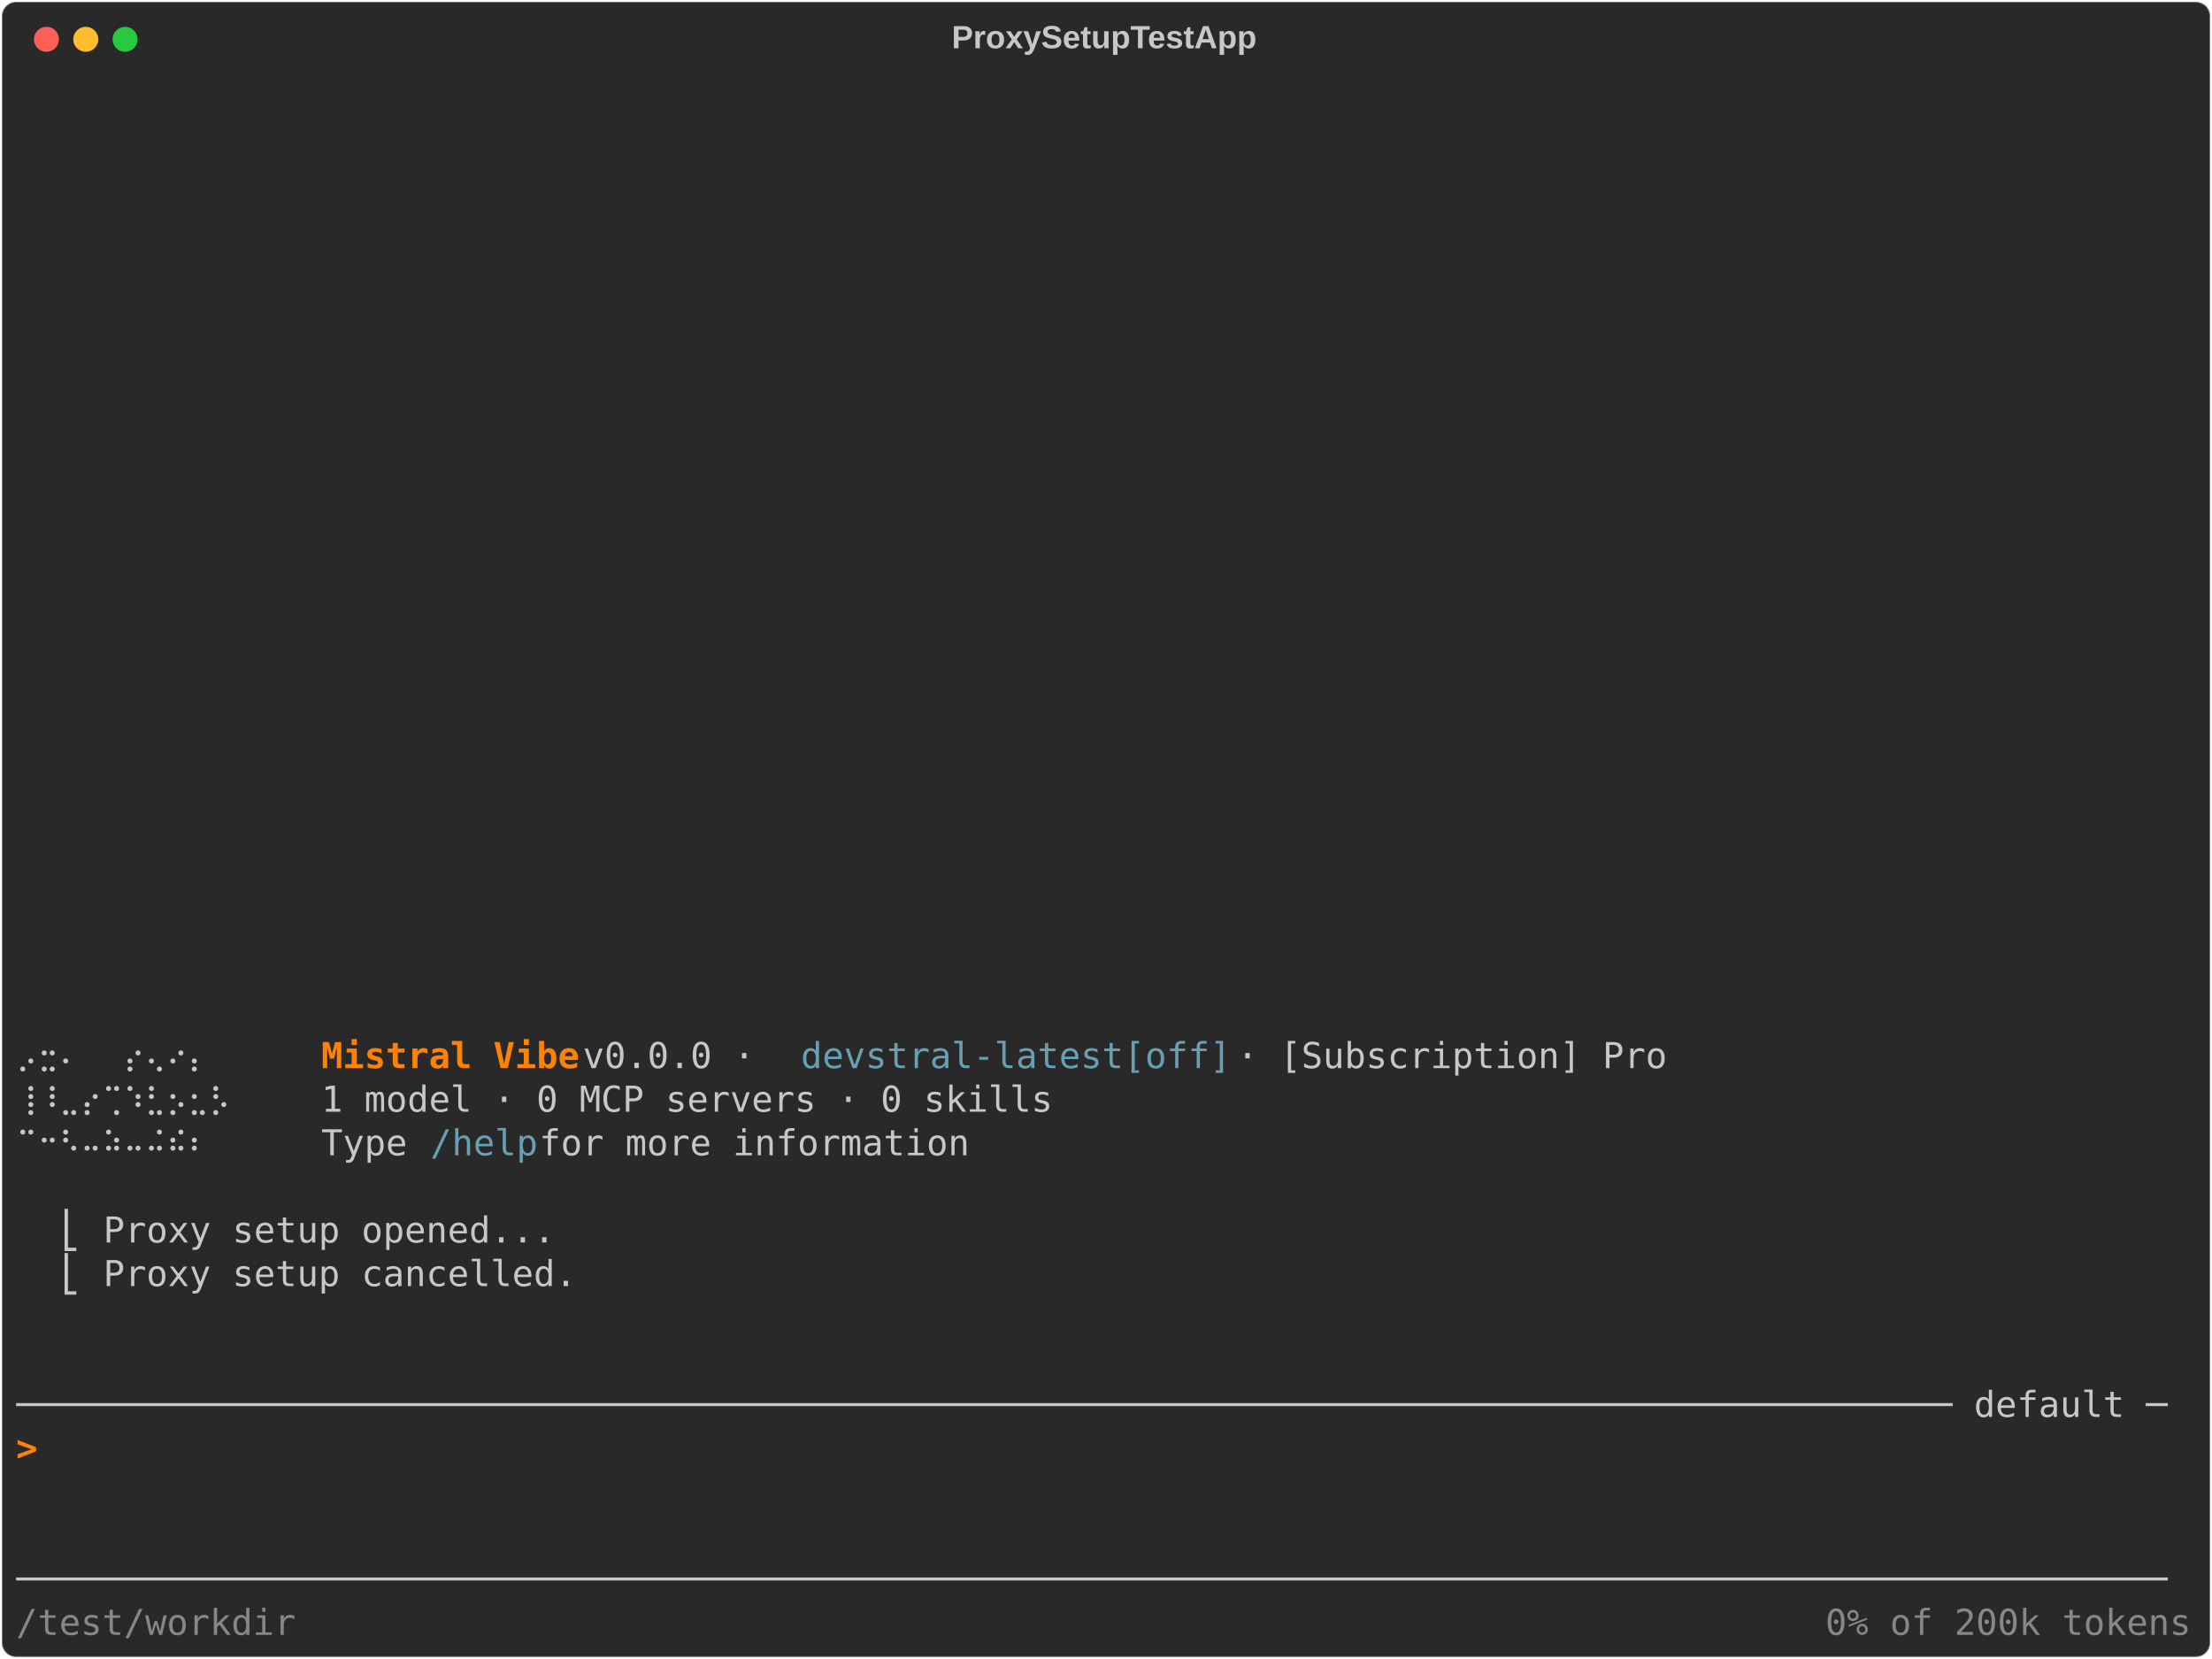
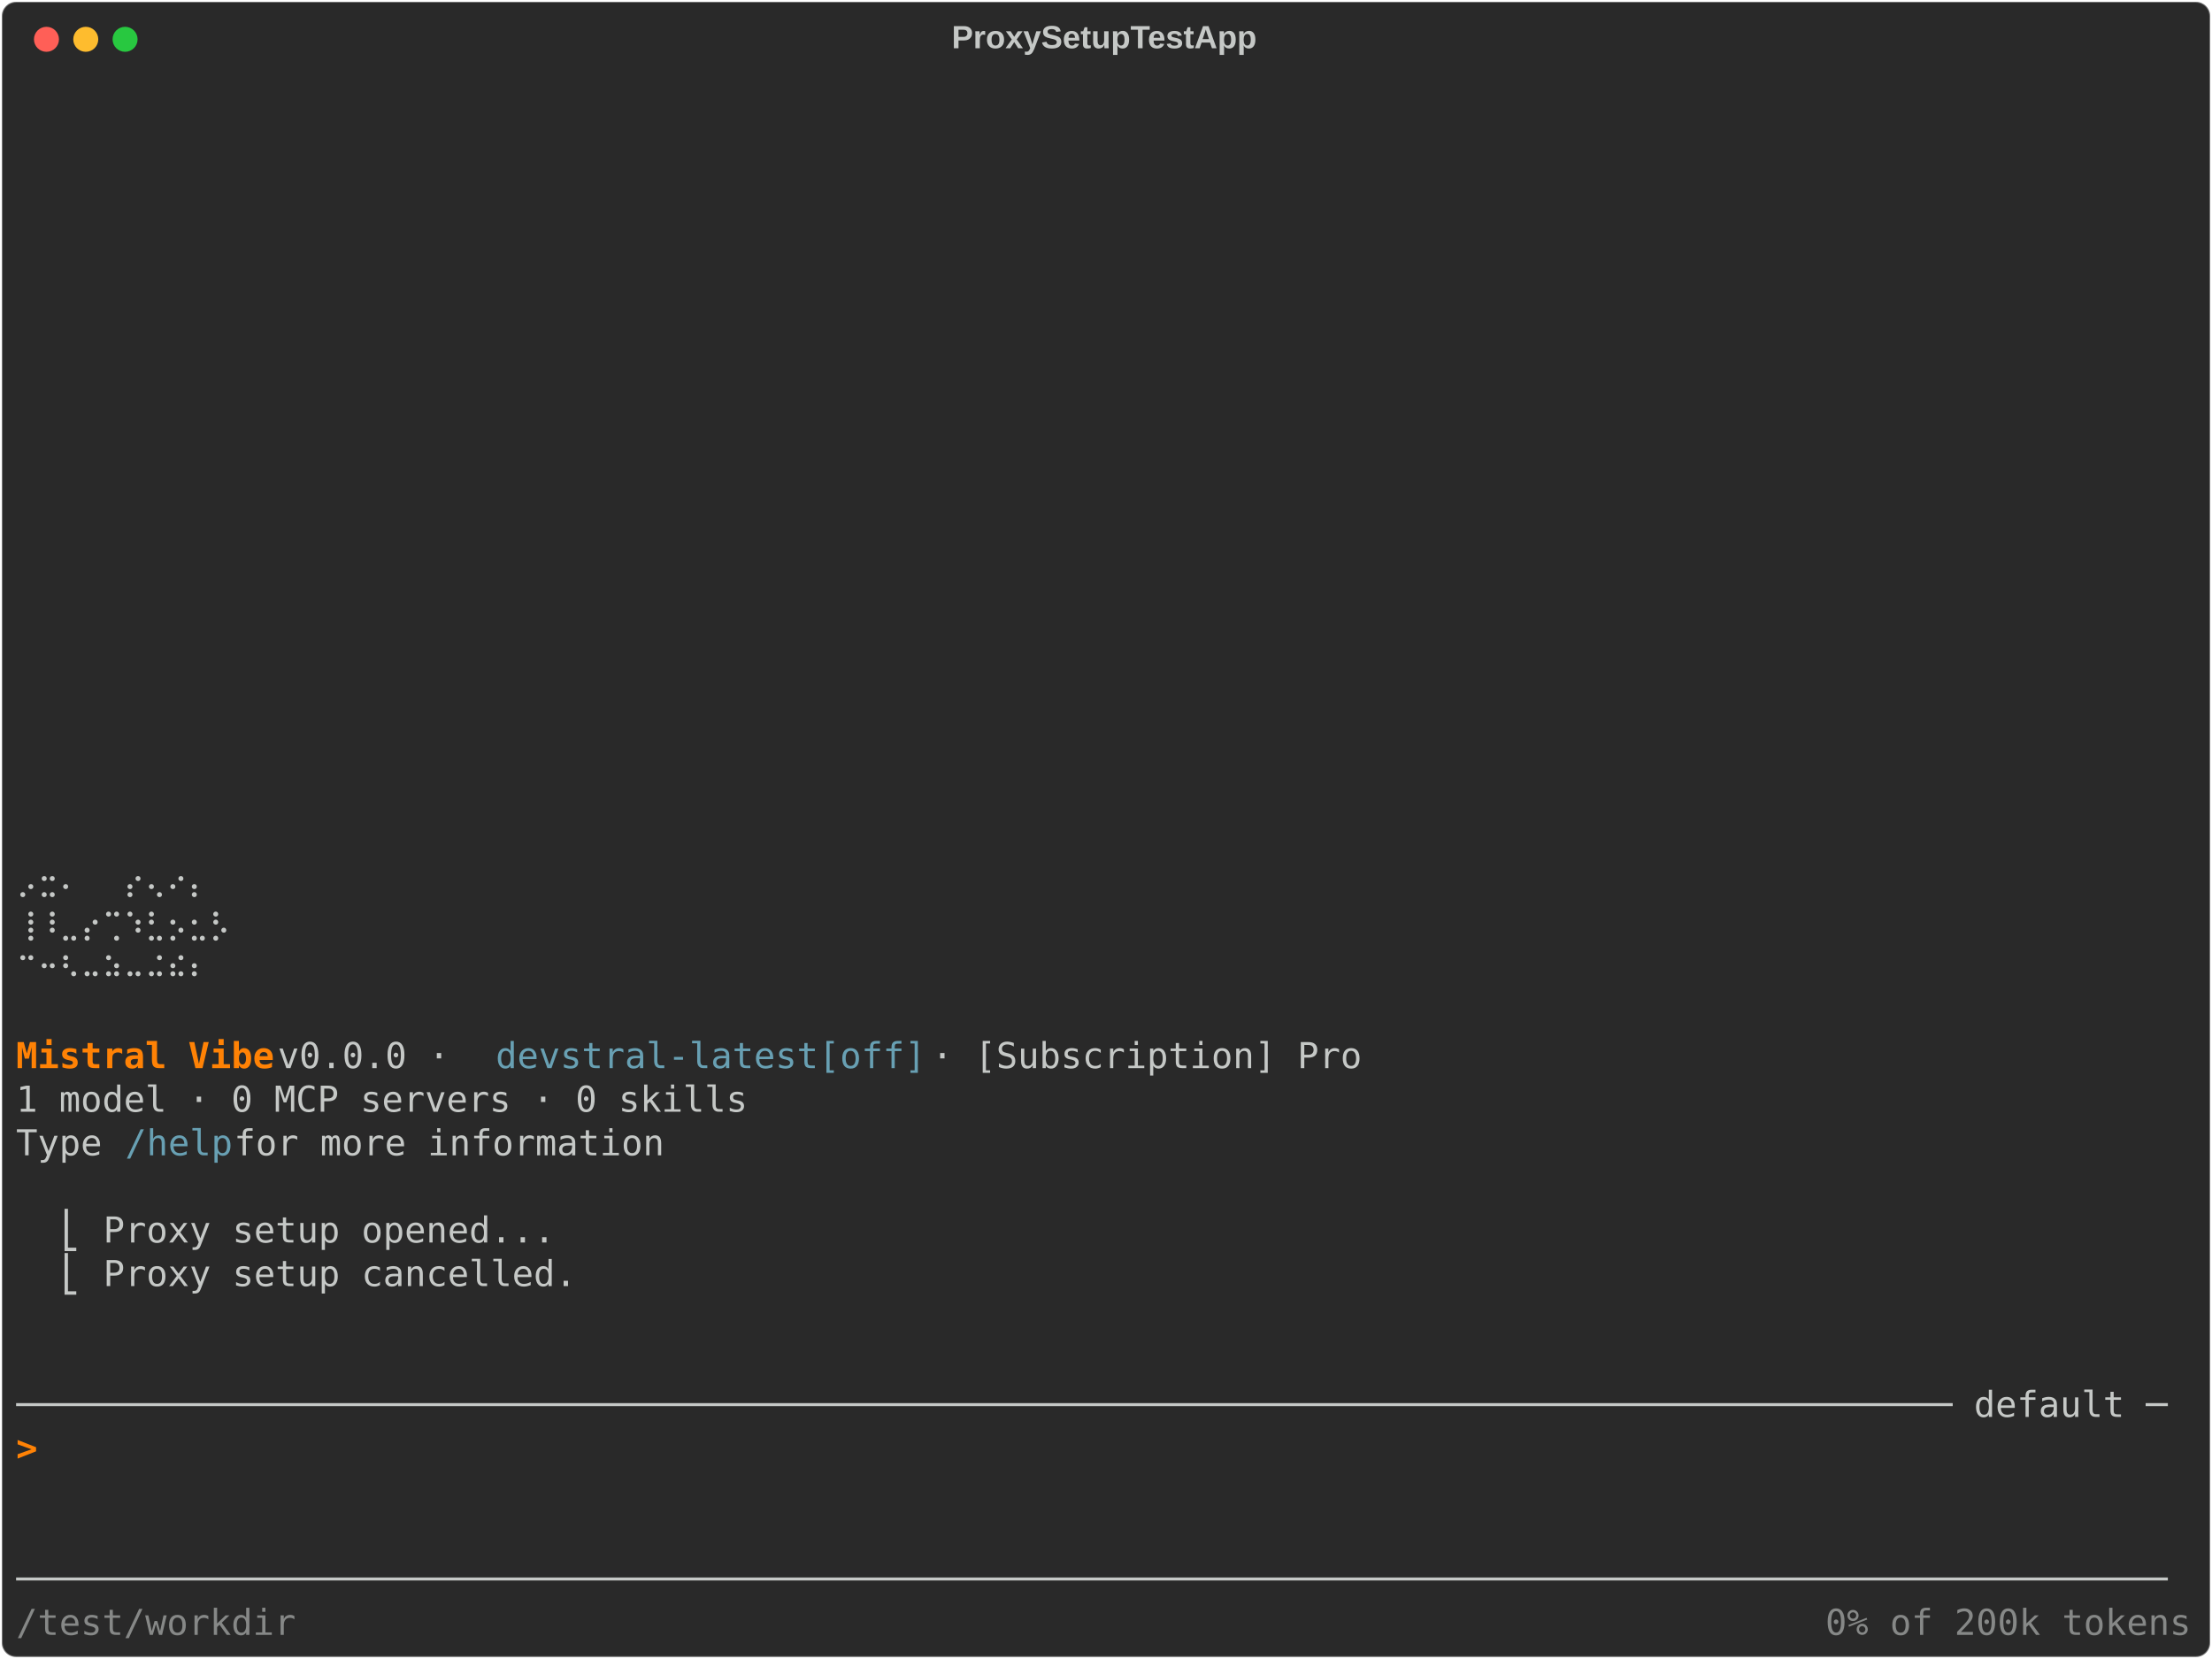
<svg xmlns="http://www.w3.org/2000/svg" class="rich-terminal" viewBox="0 0 1238 928.4">
  <style>

    @font-face {
        font-family: "Fira Code";
        src: local("FiraCode-Regular"),
                url("https://cdnjs.cloudflare.com/ajax/libs/firacode/6.2.0/woff2/FiraCode-Regular.woff2") format("woff2"),
                url("https://cdnjs.cloudflare.com/ajax/libs/firacode/6.2.0/woff/FiraCode-Regular.woff") format("woff");
        font-style: normal;
        font-weight: 400;
    }
    @font-face {
        font-family: "Fira Code";
        src: local("FiraCode-Bold"),
                url("https://cdnjs.cloudflare.com/ajax/libs/firacode/6.2.0/woff2/FiraCode-Bold.woff2") format("woff2"),
                url("https://cdnjs.cloudflare.com/ajax/libs/firacode/6.2.0/woff/FiraCode-Bold.woff") format("woff");
        font-style: bold;
        font-weight: 700;
    }

    .terminal-matrix {
        font-family: Fira Code, monospace;
        font-size: 20px;
        line-height: 24.4px;
        font-variant-east-asian: full-width;
    }

    .terminal-title {
        font-size: 18px;
        font-weight: bold;
        font-family: arial;
    }

    .terminal-r1 { fill: #c5c8c6 }
.terminal-r2 { fill: #ff8205;font-weight: bold }
.terminal-r3 { fill: #68a0b3 }
.terminal-r4 { fill: #868887 }
    </style>
  <defs>
    <clipPath id="terminal-clip-terminal">
      <rect x="0" y="0" width="1219.0" height="877.4" />
    </clipPath>
    <clipPath id="terminal-line-0">
      <rect x="0" y="1.5" width="1220" height="24.65" />
    </clipPath>
    <clipPath id="terminal-line-1">
      <rect x="0" y="25.9" width="1220" height="24.65" />
    </clipPath>
    <clipPath id="terminal-line-2">
      <rect x="0" y="50.3" width="1220" height="24.65" />
    </clipPath>
    <clipPath id="terminal-line-3">
      <rect x="0" y="74.7" width="1220" height="24.65" />
    </clipPath>
    <clipPath id="terminal-line-4">
      <rect x="0" y="99.1" width="1220" height="24.65" />
    </clipPath>
    <clipPath id="terminal-line-5">
      <rect x="0" y="123.5" width="1220" height="24.65" />
    </clipPath>
    <clipPath id="terminal-line-6">
      <rect x="0" y="147.9" width="1220" height="24.65" />
    </clipPath>
    <clipPath id="terminal-line-7">
      <rect x="0" y="172.3" width="1220" height="24.65" />
    </clipPath>
    <clipPath id="terminal-line-8">
      <rect x="0" y="196.7" width="1220" height="24.65" />
    </clipPath>
    <clipPath id="terminal-line-9">
      <rect x="0" y="221.1" width="1220" height="24.65" />
    </clipPath>
    <clipPath id="terminal-line-10">
      <rect x="0" y="245.5" width="1220" height="24.65" />
    </clipPath>
    <clipPath id="terminal-line-11">
      <rect x="0" y="269.9" width="1220" height="24.65" />
    </clipPath>
    <clipPath id="terminal-line-12">
      <rect x="0" y="294.3" width="1220" height="24.65" />
    </clipPath>
    <clipPath id="terminal-line-13">
      <rect x="0" y="318.7" width="1220" height="24.65" />
    </clipPath>
    <clipPath id="terminal-line-14">
      <rect x="0" y="343.1" width="1220" height="24.65" />
    </clipPath>
    <clipPath id="terminal-line-15">
      <rect x="0" y="367.5" width="1220" height="24.65" />
    </clipPath>
    <clipPath id="terminal-line-16">
      <rect x="0" y="391.9" width="1220" height="24.65" />
    </clipPath>
    <clipPath id="terminal-line-17">
      <rect x="0" y="416.3" width="1220" height="24.65" />
    </clipPath>
    <clipPath id="terminal-line-18">
      <rect x="0" y="440.7" width="1220" height="24.65" />
    </clipPath>
    <clipPath id="terminal-line-19">
      <rect x="0" y="465.1" width="1220" height="24.65" />
    </clipPath>
    <clipPath id="terminal-line-20">
      <rect x="0" y="489.5" width="1220" height="24.65" />
    </clipPath>
    <clipPath id="terminal-line-21">
      <rect x="0" y="513.9" width="1220" height="24.65" />
    </clipPath>
    <clipPath id="terminal-line-22">
      <rect x="0" y="538.3" width="1220" height="24.65" />
    </clipPath>
    <clipPath id="terminal-line-23">
      <rect x="0" y="562.7" width="1220" height="24.65" />
    </clipPath>
    <clipPath id="terminal-line-24">
      <rect x="0" y="587.1" width="1220" height="24.65" />
    </clipPath>
    <clipPath id="terminal-line-25">
      <rect x="0" y="611.5" width="1220" height="24.65" />
    </clipPath>
    <clipPath id="terminal-line-26">
      <rect x="0" y="635.9" width="1220" height="24.65" />
    </clipPath>
    <clipPath id="terminal-line-27">
      <rect x="0" y="660.3" width="1220" height="24.65" />
    </clipPath>
    <clipPath id="terminal-line-28">
      <rect x="0" y="684.7" width="1220" height="24.65" />
    </clipPath>
    <clipPath id="terminal-line-29">
      <rect x="0" y="709.1" width="1220" height="24.65" />
    </clipPath>
    <clipPath id="terminal-line-30">
      <rect x="0" y="733.5" width="1220" height="24.65" />
    </clipPath>
    <clipPath id="terminal-line-31">
      <rect x="0" y="757.9" width="1220" height="24.65" />
    </clipPath>
    <clipPath id="terminal-line-32">
      <rect x="0" y="782.3" width="1220" height="24.65" />
    </clipPath>
    <clipPath id="terminal-line-33">
      <rect x="0" y="806.7" width="1220" height="24.65" />
    </clipPath>
    <clipPath id="terminal-line-34">
      <rect x="0" y="831.1" width="1220" height="24.65" />
    </clipPath>
  </defs>
  <rect fill="#292929" stroke="rgba(255,255,255,0.35)" stroke-width="1" x="1" y="1" width="1236" height="926.4" rx="8" />
  <text class="terminal-title" fill="#c5c8c6" text-anchor="middle" x="618" y="27">ProxySetupTestApp</text>
  <g transform="translate(26,22)">
    <circle cx="0" cy="0" r="7" fill="#ff5f57" />
    <circle cx="22" cy="0" r="7" fill="#febc2e" />
    <circle cx="44" cy="0" r="7" fill="#28c840" />
  </g>
  <g transform="translate(9, 41)" clip-path="url(#terminal-clip-terminal)">
    <g class="terminal-matrix">
      <text class="terminal-r1" x="1220" y="20" textLength="12.2" clip-path="url(#terminal-line-0)">
</text>
      <text class="terminal-r1" x="1220" y="44.4" textLength="12.2" clip-path="url(#terminal-line-1)">
</text>
      <text class="terminal-r1" x="1220" y="68.8" textLength="12.2" clip-path="url(#terminal-line-2)">
</text>
      <text class="terminal-r1" x="1220" y="93.2" textLength="12.2" clip-path="url(#terminal-line-3)">
</text>
      <text class="terminal-r1" x="1220" y="117.6" textLength="12.2" clip-path="url(#terminal-line-4)">
</text>
      <text class="terminal-r1" x="1220" y="142" textLength="12.2" clip-path="url(#terminal-line-5)">
</text>
      <text class="terminal-r1" x="1220" y="166.4" textLength="12.2" clip-path="url(#terminal-line-6)">
</text>
      <text class="terminal-r1" x="1220" y="190.8" textLength="12.2" clip-path="url(#terminal-line-7)">
</text>
      <text class="terminal-r1" x="1220" y="215.2" textLength="12.2" clip-path="url(#terminal-line-8)">
</text>
      <text class="terminal-r1" x="1220" y="239.6" textLength="12.2" clip-path="url(#terminal-line-9)">
</text>
      <text class="terminal-r1" x="1220" y="264" textLength="12.2" clip-path="url(#terminal-line-10)">
</text>
      <text class="terminal-r1" x="1220" y="288.4" textLength="12.2" clip-path="url(#terminal-line-11)">
</text>
      <text class="terminal-r1" x="1220" y="312.8" textLength="12.2" clip-path="url(#terminal-line-12)">
</text>
      <text class="terminal-r1" x="1220" y="337.2" textLength="12.2" clip-path="url(#terminal-line-13)">
</text>
      <text class="terminal-r1" x="1220" y="361.6" textLength="12.2" clip-path="url(#terminal-line-14)">
</text>
      <text class="terminal-r1" x="1220" y="386" textLength="12.2" clip-path="url(#terminal-line-15)">
</text>
      <text class="terminal-r1" x="1220" y="410.4" textLength="12.2" clip-path="url(#terminal-line-16)">
</text>
      <text class="terminal-r1" x="1220" y="434.8" textLength="12.2" clip-path="url(#terminal-line-17)">
</text>
+       <text class="terminal-r1" x="0" y="459.2" textLength="134.2" clip-path="url(#terminal-line-18)">  ⡠⣒⠄  ⡔⢄⠔⡄</text>
      <text class="terminal-r1" x="1220" y="459.2" textLength="12.2" clip-path="url(#terminal-line-18)">
</text>
+       <text class="terminal-r1" x="0" y="483.6" textLength="134.2" clip-path="url(#terminal-line-19)"> ⢸⠸⣀⡔⢉⠱⣃⡢⣂⡣</text>
      <text class="terminal-r1" x="1220" y="483.6" textLength="12.2" clip-path="url(#terminal-line-19)">
</text>
+       <text class="terminal-r1" x="0" y="508" textLength="134.2" clip-path="url(#terminal-line-20)">  ⠉⠒⠣⠤⠵⠤⠬⠮⠆</text>
      <text class="terminal-r1" x="1220" y="508" textLength="12.2" clip-path="url(#terminal-line-20)">
</text>
      <text class="terminal-r1" x="1220" y="532.4" textLength="12.2" clip-path="url(#terminal-line-21)">
</text>
-       <text class="terminal-r1" x="0" y="556.8" textLength="134.2" clip-path="url(#terminal-line-22)">  ⡠⣒⠄  ⡔⢄⠔⡄</text>
-       <text class="terminal-r2" x="170.8" y="556.8" textLength="146.4" clip-path="url(#terminal-line-22)">Mistral Vibe</text>
-       <text class="terminal-r1" x="317.2" y="556.8" textLength="122" clip-path="url(#terminal-line-22)"> v0.0.0 · </text>
-       <text class="terminal-r3" x="439.2" y="556.8" textLength="244" clip-path="url(#terminal-line-22)">devstral-latest[off]</text>
-       <text class="terminal-r1" x="683.2" y="556.8" textLength="256.2" clip-path="url(#terminal-line-22)"> · [Subscription] Pro</text>
+       <text class="terminal-r2" x="0" y="556.8" textLength="146.4" clip-path="url(#terminal-line-22)">Mistral Vibe</text>
+       <text class="terminal-r1" x="146.4" y="556.8" textLength="122" clip-path="url(#terminal-line-22)"> v0.0.0 · </text>
+       <text class="terminal-r3" x="268.4" y="556.8" textLength="244" clip-path="url(#terminal-line-22)">devstral-latest[off]</text>
+       <text class="terminal-r1" x="512.4" y="556.8" textLength="256.2" clip-path="url(#terminal-line-22)"> · [Subscription] Pro</text>
      <text class="terminal-r1" x="1220" y="556.8" textLength="12.2" clip-path="url(#terminal-line-22)">
</text>
-       <text class="terminal-r1" x="0" y="581.2" textLength="134.2" clip-path="url(#terminal-line-23)"> ⢸⠸⣀⡔⢉⠱⣃⡢⣂⡣</text>
-       <text class="terminal-r1" x="170.8" y="581.2" textLength="414.8" clip-path="url(#terminal-line-23)">1 model · 0 MCP servers · 0 skills</text>
+       <text class="terminal-r1" x="0" y="581.2" textLength="414.8" clip-path="url(#terminal-line-23)">1 model · 0 MCP servers · 0 skills</text>
      <text class="terminal-r1" x="1220" y="581.2" textLength="12.2" clip-path="url(#terminal-line-23)">
</text>
-       <text class="terminal-r1" x="0" y="605.6" textLength="134.2" clip-path="url(#terminal-line-24)">  ⠉⠒⠣⠤⠵⠤⠬⠮⠆</text>
-       <text class="terminal-r1" x="170.8" y="605.6" textLength="61" clip-path="url(#terminal-line-24)">Type </text>
-       <text class="terminal-r3" x="231.8" y="605.6" textLength="61" clip-path="url(#terminal-line-24)">/help</text>
-       <text class="terminal-r1" x="292.8" y="605.6" textLength="256.2" clip-path="url(#terminal-line-24)"> for more information</text>
+       <text class="terminal-r1" x="0" y="605.6" textLength="61" clip-path="url(#terminal-line-24)">Type </text>
+       <text class="terminal-r3" x="61" y="605.6" textLength="61" clip-path="url(#terminal-line-24)">/help</text>
+       <text class="terminal-r1" x="122" y="605.6" textLength="256.2" clip-path="url(#terminal-line-24)"> for more information</text>
      <text class="terminal-r1" x="1220" y="605.6" textLength="12.2" clip-path="url(#terminal-line-24)">
</text>
      <text class="terminal-r1" x="1220" y="630" textLength="12.2" clip-path="url(#terminal-line-25)">
</text>
      <text class="terminal-r1" x="24.4" y="654.4" textLength="12.2" clip-path="url(#terminal-line-26)">⎣</text>
      <text class="terminal-r1" x="48.8" y="654.4" textLength="256.2" clip-path="url(#terminal-line-26)">Proxy setup opened...</text>
      <text class="terminal-r1" x="1220" y="654.4" textLength="12.2" clip-path="url(#terminal-line-26)">
</text>
      <text class="terminal-r1" x="24.4" y="678.8" textLength="12.2" clip-path="url(#terminal-line-27)">⎣</text>
      <text class="terminal-r1" x="48.8" y="678.8" textLength="268.4" clip-path="url(#terminal-line-27)">Proxy setup cancelled.</text>
      <text class="terminal-r1" x="1220" y="678.8" textLength="12.2" clip-path="url(#terminal-line-27)">
</text>
      <text class="terminal-r1" x="1220" y="703.2" textLength="12.2" clip-path="url(#terminal-line-28)">
</text>
      <text class="terminal-r1" x="1220" y="727.6" textLength="12.2" clip-path="url(#terminal-line-29)">
</text>
      <text class="terminal-r1" x="0" y="752" textLength="1220" clip-path="url(#terminal-line-30)">────────────────────────────────────────────────────────────────────────────────────────── default ─</text>
      <text class="terminal-r1" x="1220" y="752" textLength="12.2" clip-path="url(#terminal-line-30)">
</text>
      <text class="terminal-r2" x="0" y="776.4" textLength="12.2" clip-path="url(#terminal-line-31)">&gt;</text>
      <text class="terminal-r1" x="1220" y="776.4" textLength="12.2" clip-path="url(#terminal-line-31)">
</text>
      <text class="terminal-r1" x="1220" y="800.8" textLength="12.2" clip-path="url(#terminal-line-32)">
</text>
      <text class="terminal-r1" x="1220" y="825.2" textLength="12.2" clip-path="url(#terminal-line-33)">
</text>
      <text class="terminal-r1" x="0" y="849.6" textLength="1220" clip-path="url(#terminal-line-34)">────────────────────────────────────────────────────────────────────────────────────────────────────</text>
      <text class="terminal-r1" x="1220" y="849.6" textLength="12.2" clip-path="url(#terminal-line-34)">
</text>
      <text class="terminal-r4" x="0" y="874" textLength="158.6" clip-path="url(#terminal-line-35)">/test/workdir</text>
      <text class="terminal-r4" x="1012.6" y="874" textLength="207.4" clip-path="url(#terminal-line-35)">0% of 200k tokens</text>
    </g>
  </g>
</svg>
